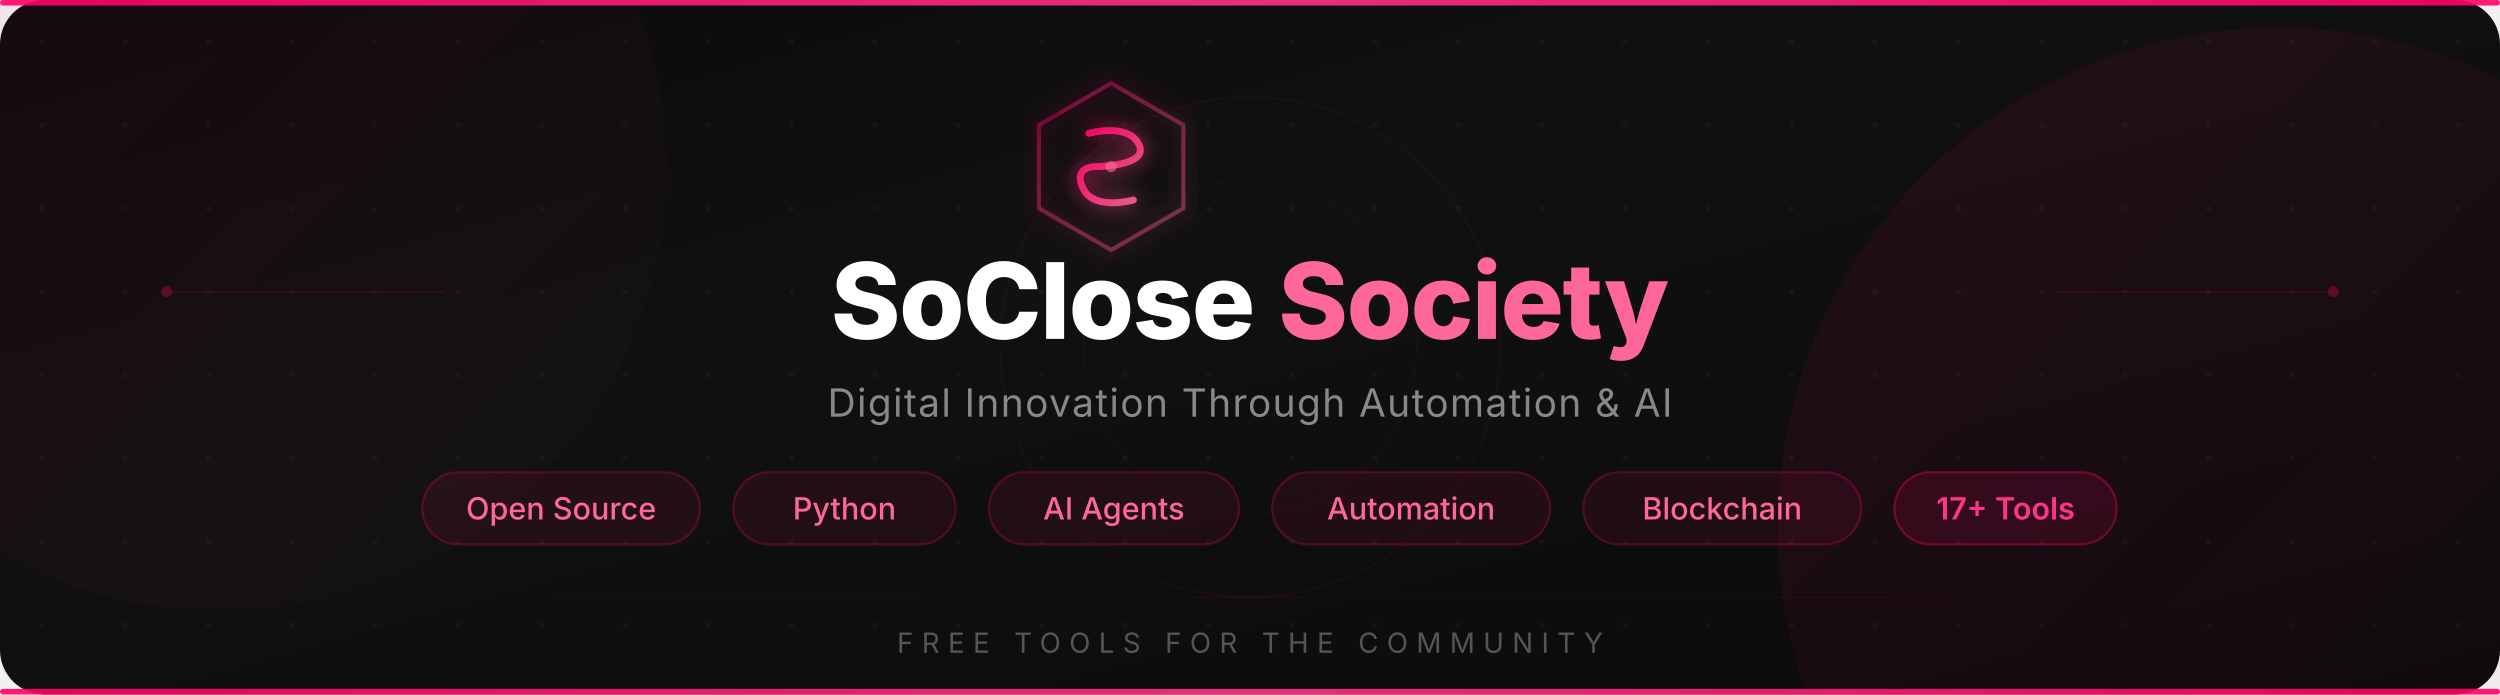
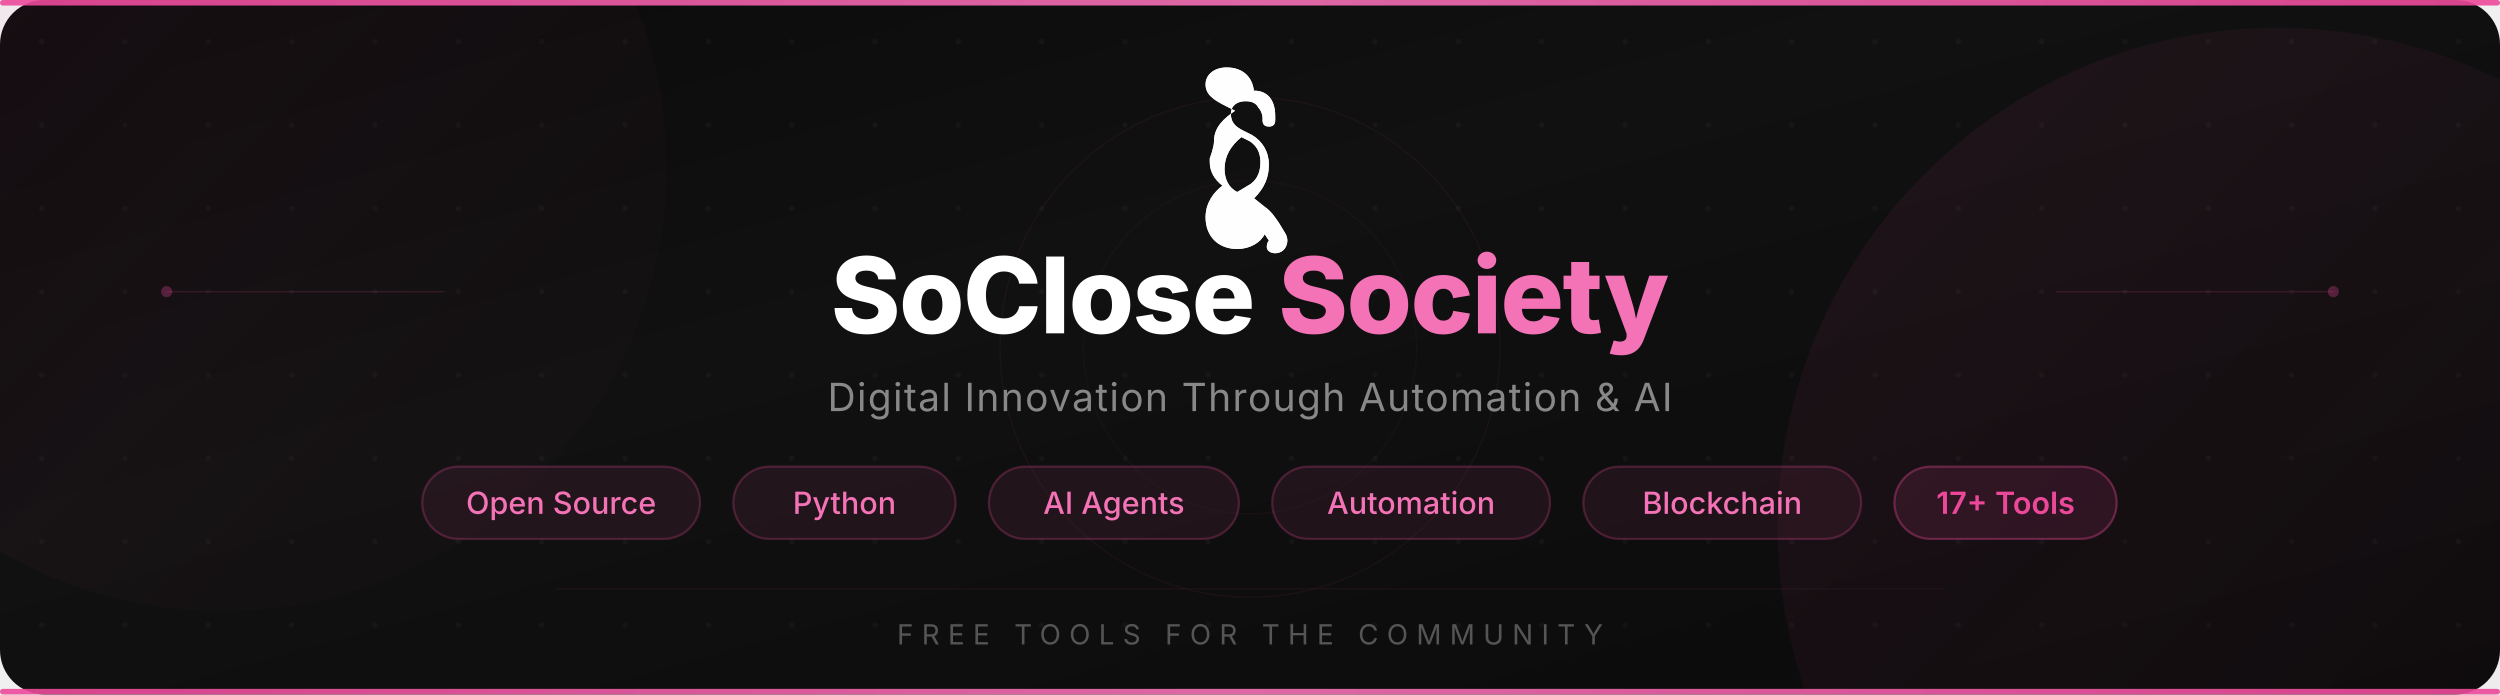
<svg xmlns="http://www.w3.org/2000/svg" viewBox="0 0 900 250" width="900" height="250">
  <defs>
    <linearGradient id="bg" x1="0%" y1="0%" x2="100%" y2="100%">
      <stop offset="0%" style="stop-color:#0A0A0A" />
      <stop offset="40%" style="stop-color:#111111" />
      <stop offset="100%" style="stop-color:#0A0A0A" />
    </linearGradient>
    <linearGradient id="accent" x1="0%" y1="0%" x2="100%" y2="0%">
-       <stop offset="0%" style="stop-color:#FF0066" />
-       <stop offset="50%" style="stop-color:#FF3388" />
-       <stop offset="100%" style="stop-color:#FF0066" />
-     </linearGradient>
-     <linearGradient id="logoGrad" x1="0%" y1="0%" x2="100%" y2="100%">
-       <stop offset="0%" style="stop-color:#FF0066" />
-       <stop offset="100%" style="stop-color:#FF6699" />
+       <stop offset="0%" style="stop-color:#ec4899" />
+       <stop offset="50%" style="stop-color:#f472b6" />
+       <stop offset="100%" style="stop-color:#ec4899" />
    </linearGradient>
    <linearGradient id="orbGrad" x1="0%" y1="0%" x2="100%" y2="100%">
-       <stop offset="0%" style="stop-color:#FF0066;stop-opacity:0.08" />
-       <stop offset="100%" style="stop-color:#FF3388;stop-opacity:0" />
+       <stop offset="0%" style="stop-color:#ec4899;stop-opacity:0.07" />
+       <stop offset="100%" style="stop-color:#ec4899;stop-opacity:0" />
    </linearGradient>
    <filter id="glow">
-       <feGaussianBlur stdDeviation="4" result="blur" />
+       <feGaussianBlur stdDeviation="3" result="blur" />
      <feMerge>
        <feMergeNode in="blur" />
        <feMergeNode in="SourceGraphic" />
      </feMerge>
    </filter>
    <clipPath id="roundRect">
      <rect width="900" height="250" rx="16" />
    </clipPath>
  </defs>
  <rect width="900" height="250" rx="16" fill="url(#bg)" />
  <g clip-path="url(#roundRect)" opacity="0.03">
    <pattern id="dots" x="0" y="0" width="30" height="30" patternUnits="userSpaceOnUse">
      <circle cx="15" cy="15" r="1" fill="white" />
    </pattern>
    <rect width="900" height="250" fill="url(#dots)" />
  </g>
  <circle cx="80" cy="60" r="160" fill="url(#orbGrad)" />
  <circle cx="820" cy="190" r="180" fill="url(#orbGrad)" />
-   <circle cx="450" cy="125" r="90" fill="none" stroke="#FF0066" stroke-width="0.5" opacity="0.08">
+   <circle cx="450" cy="125" r="90" fill="none" stroke="#ec4899" stroke-width="0.5" opacity="0.06">
    <animate attributeName="r" values="90;130;90" dur="6s" repeatCount="indefinite" />
-     <animate attributeName="opacity" values="0.08;0.02;0.08" dur="6s" repeatCount="indefinite" />
+     <animate attributeName="opacity" values="0.06;0.02;0.06" dur="6s" repeatCount="indefinite" />
  </circle>
-   <circle cx="450" cy="125" r="60" fill="none" stroke="#FF0066" stroke-width="0.5" opacity="0.06">
+   <circle cx="450" cy="125" r="60" fill="none" stroke="#ec4899" stroke-width="0.5" opacity="0.04">
    <animate attributeName="r" values="60;100;60" dur="6s" repeatCount="indefinite" begin="1s" />
-     <animate attributeName="opacity" values="0.06;0.01;0.06" dur="6s" repeatCount="indefinite" begin="1s" />
+     <animate attributeName="opacity" values="0.04;0.01;0.04" dur="6s" repeatCount="indefinite" begin="1s" />
  </circle>
  <rect x="0" y="0" width="900" height="2" rx="1" fill="url(#accent)" opacity="0.9" />
-   <g transform="translate(370, 30)" filter="url(#glow)">
-     <path d="M30 0 L56 15 L56 45 L30 60 L4 45 L4 15 Z" fill="none" stroke="url(#logoGrad)" stroke-width="1.5" opacity="0.4" />
-     <path d="M22 18 C22 18 36 14 40 22 C44 30 24 30 24 30 C24 30 16 30 20 38 C24 46 38 42 38 42" fill="none" stroke="url(#logoGrad)" stroke-width="2.5" stroke-linecap="round" opacity="0.9" />
-     <circle cx="30" cy="30" r="2" fill="#FF6699" opacity="0.6">
-       <animate attributeName="opacity" values="0.6;1;0.6" dur="2s" repeatCount="indefinite" />
-     </circle>
+   <g transform="translate(415, 22) scale(0.038)" filter="url(#glow)">
+     <path d="M960 320 C960 160 860 60 700 60 C580 60 500 130 500 220 C500 320 580 370 700 430 L780 470 C680 540 580 620 580 760 C580 820 540 920 540 920 L540 960 C540 1040 580 1120 660 1180 C580 1240 500 1340 500 1480 C500 1660 620 1780 800 1780 C920 1780 1020 1720 1060 1640 L1060 1640 L1100 1700 C1100 1700 1080 1720 1080 1760 C1080 1800 1120 1820 1160 1820 C1200 1820 1240 1800 1260 1760 C1280 1720 1280 1680 1260 1640 L1200 1540 C1160 1480 1120 1420 1060 1380 L960 1300 C1060 1200 1100 1100 1100 980 C1100 860 1040 760 940 700 L860 660 C780 620 740 580 740 500 C740 420 800 380 880 380 C940 380 980 400 1000 440 C1020 460 1040 500 1040 540 L1040 560 C1040 600 1060 620 1100 620 C1140 620 1160 600 1160 560 L1160 520 C1160 360 1080 280 960 280 Z M900 1180 L800 1240 C720 1200 680 1120 680 1020 C680 900 740 800 840 720 L920 760 C980 800 1020 860 1020 960 C1020 1060 980 1140 900 1180 Z" fill="white" opacity="0.95" />
  </g>
-   <text x="450" y="122" text-anchor="middle" fill="white" font-family="system-ui, -apple-system, sans-serif" font-size="38" font-weight="800" letter-spacing="-0.5">
+   <text x="450" y="120" text-anchor="middle" fill="white" font-family="system-ui, -apple-system, sans-serif" font-size="38" font-weight="800" letter-spacing="-0.5">
    <tspan fill="white">SoClose</tspan>
-     <tspan fill="#FF6699"> Society</tspan>
+     <tspan fill="#f472b6"> Society</tspan>
  </text>
-   <text x="450" y="150" text-anchor="middle" fill="#888888" font-family="system-ui, -apple-system, sans-serif" font-size="14" font-weight="400" letter-spacing="0.5">Digital Innovation Through Automation &amp; AI</text>
+   <text x="450" y="148" text-anchor="middle" fill="#888888" font-family="system-ui, -apple-system, sans-serif" font-size="14" font-weight="400" letter-spacing="0.5">Digital Innovation Through Automation &amp; AI</text>
  <g font-family="system-ui, -apple-system, sans-serif" font-size="11" font-weight="500">
-     <rect x="152" y="170" width="100" height="26" rx="13" fill="#FF0066" opacity="0.08" />
-     <rect x="152" y="170" width="100" height="26" rx="13" fill="none" stroke="#FF0066" stroke-width="0.8" opacity="0.25" />
-     <text x="202" y="187" text-anchor="middle" fill="#FF6699">Open Source</text>
-     <rect x="264" y="170" width="80" height="26" rx="13" fill="#FF0066" opacity="0.08" />
-     <rect x="264" y="170" width="80" height="26" rx="13" fill="none" stroke="#FF0066" stroke-width="0.8" opacity="0.25" />
-     <text x="304" y="187" text-anchor="middle" fill="#FF6699">Python</text>
-     <rect x="356" y="170" width="90" height="26" rx="13" fill="#FF0066" opacity="0.08" />
-     <rect x="356" y="170" width="90" height="26" rx="13" fill="none" stroke="#FF0066" stroke-width="0.8" opacity="0.25" />
-     <text x="401" y="187" text-anchor="middle" fill="#FF6699">AI Agents</text>
-     <rect x="458" y="170" width="100" height="26" rx="13" fill="#FF0066" opacity="0.08" />
-     <rect x="458" y="170" width="100" height="26" rx="13" fill="none" stroke="#FF0066" stroke-width="0.8" opacity="0.25" />
-     <text x="508" y="187" text-anchor="middle" fill="#FF6699">Automation</text>
-     <rect x="570" y="170" width="100" height="26" rx="13" fill="#FF0066" opacity="0.08" />
-     <rect x="570" y="170" width="100" height="26" rx="13" fill="none" stroke="#FF0066" stroke-width="0.8" opacity="0.25" />
-     <text x="620" y="187" text-anchor="middle" fill="#FF6699">Blockchain</text>
-     <rect x="682" y="170" width="80" height="26" rx="13" fill="#FF0066" opacity="0.12" />
-     <rect x="682" y="170" width="80" height="26" rx="13" fill="none" stroke="#FF0066" stroke-width="0.8" opacity="0.35" />
-     <text x="722" y="187" text-anchor="middle" fill="#FF3388" font-weight="600">17+ Tools</text>
+     <rect x="152" y="168" width="100" height="26" rx="13" fill="#ec4899" opacity="0.08" />
+     <rect x="152" y="168" width="100" height="26" rx="13" fill="none" stroke="#ec4899" stroke-width="0.8" opacity="0.25" />
+     <text x="202" y="185" text-anchor="middle" fill="#f472b6">Open Source</text>
+     <rect x="264" y="168" width="80" height="26" rx="13" fill="#ec4899" opacity="0.08" />
+     <rect x="264" y="168" width="80" height="26" rx="13" fill="none" stroke="#ec4899" stroke-width="0.8" opacity="0.25" />
+     <text x="304" y="185" text-anchor="middle" fill="#f472b6">Python</text>
+     <rect x="356" y="168" width="90" height="26" rx="13" fill="#ec4899" opacity="0.08" />
+     <rect x="356" y="168" width="90" height="26" rx="13" fill="none" stroke="#ec4899" stroke-width="0.8" opacity="0.25" />
+     <text x="401" y="185" text-anchor="middle" fill="#f472b6">AI Agents</text>
+     <rect x="458" y="168" width="100" height="26" rx="13" fill="#ec4899" opacity="0.08" />
+     <rect x="458" y="168" width="100" height="26" rx="13" fill="none" stroke="#ec4899" stroke-width="0.8" opacity="0.25" />
+     <text x="508" y="185" text-anchor="middle" fill="#f472b6">Automation</text>
+     <rect x="570" y="168" width="100" height="26" rx="13" fill="#ec4899" opacity="0.08" />
+     <rect x="570" y="168" width="100" height="26" rx="13" fill="none" stroke="#ec4899" stroke-width="0.8" opacity="0.25" />
+     <text x="620" y="185" text-anchor="middle" fill="#f472b6">Blockchain</text>
+     <rect x="682" y="168" width="80" height="26" rx="13" fill="#ec4899" opacity="0.12" />
+     <rect x="682" y="168" width="80" height="26" rx="13" fill="none" stroke="#ec4899" stroke-width="0.8" opacity="0.35" />
+     <text x="722" y="185" text-anchor="middle" fill="#ec4899" font-weight="600">17+ Tools</text>
  </g>
-   <line x1="60" y1="105" x2="160" y2="105" stroke="#FF0066" stroke-width="0.5" opacity="0.15" />
-   <circle cx="60" cy="105" r="2" fill="#FF0066" opacity="0.3" />
-   <line x1="740" y1="105" x2="840" y2="105" stroke="#FF0066" stroke-width="0.5" opacity="0.15" />
-   <circle cx="840" cy="105" r="2" fill="#FF0066" opacity="0.3" />
-   <line x1="200" y1="215" x2="700" y2="215" stroke="#FF0066" stroke-width="0.3" opacity="0.1" />
-   <text x="450" y="235" text-anchor="middle" fill="#555555" font-family="system-ui, -apple-system, sans-serif" font-size="10" letter-spacing="3" font-weight="400">FREE TOOLS FOR THE COMMUNITY</text>
+   <line x1="60" y1="105" x2="160" y2="105" stroke="#ec4899" stroke-width="0.5" opacity="0.15" />
+   <circle cx="60" cy="105" r="2" fill="#ec4899" opacity="0.3" />
+   <line x1="740" y1="105" x2="840" y2="105" stroke="#ec4899" stroke-width="0.5" opacity="0.15" />
+   <circle cx="840" cy="105" r="2" fill="#ec4899" opacity="0.3" />
+   <line x1="200" y1="212" x2="700" y2="212" stroke="#ec4899" stroke-width="0.3" opacity="0.1" />
+   <text x="450" y="232" text-anchor="middle" fill="#555555" font-family="system-ui, -apple-system, sans-serif" font-size="10" letter-spacing="3" font-weight="400">FREE TOOLS FOR THE COMMUNITY</text>
  <rect x="0" y="248" width="900" height="2" rx="1" fill="url(#accent)" opacity="0.9" />
</svg>
